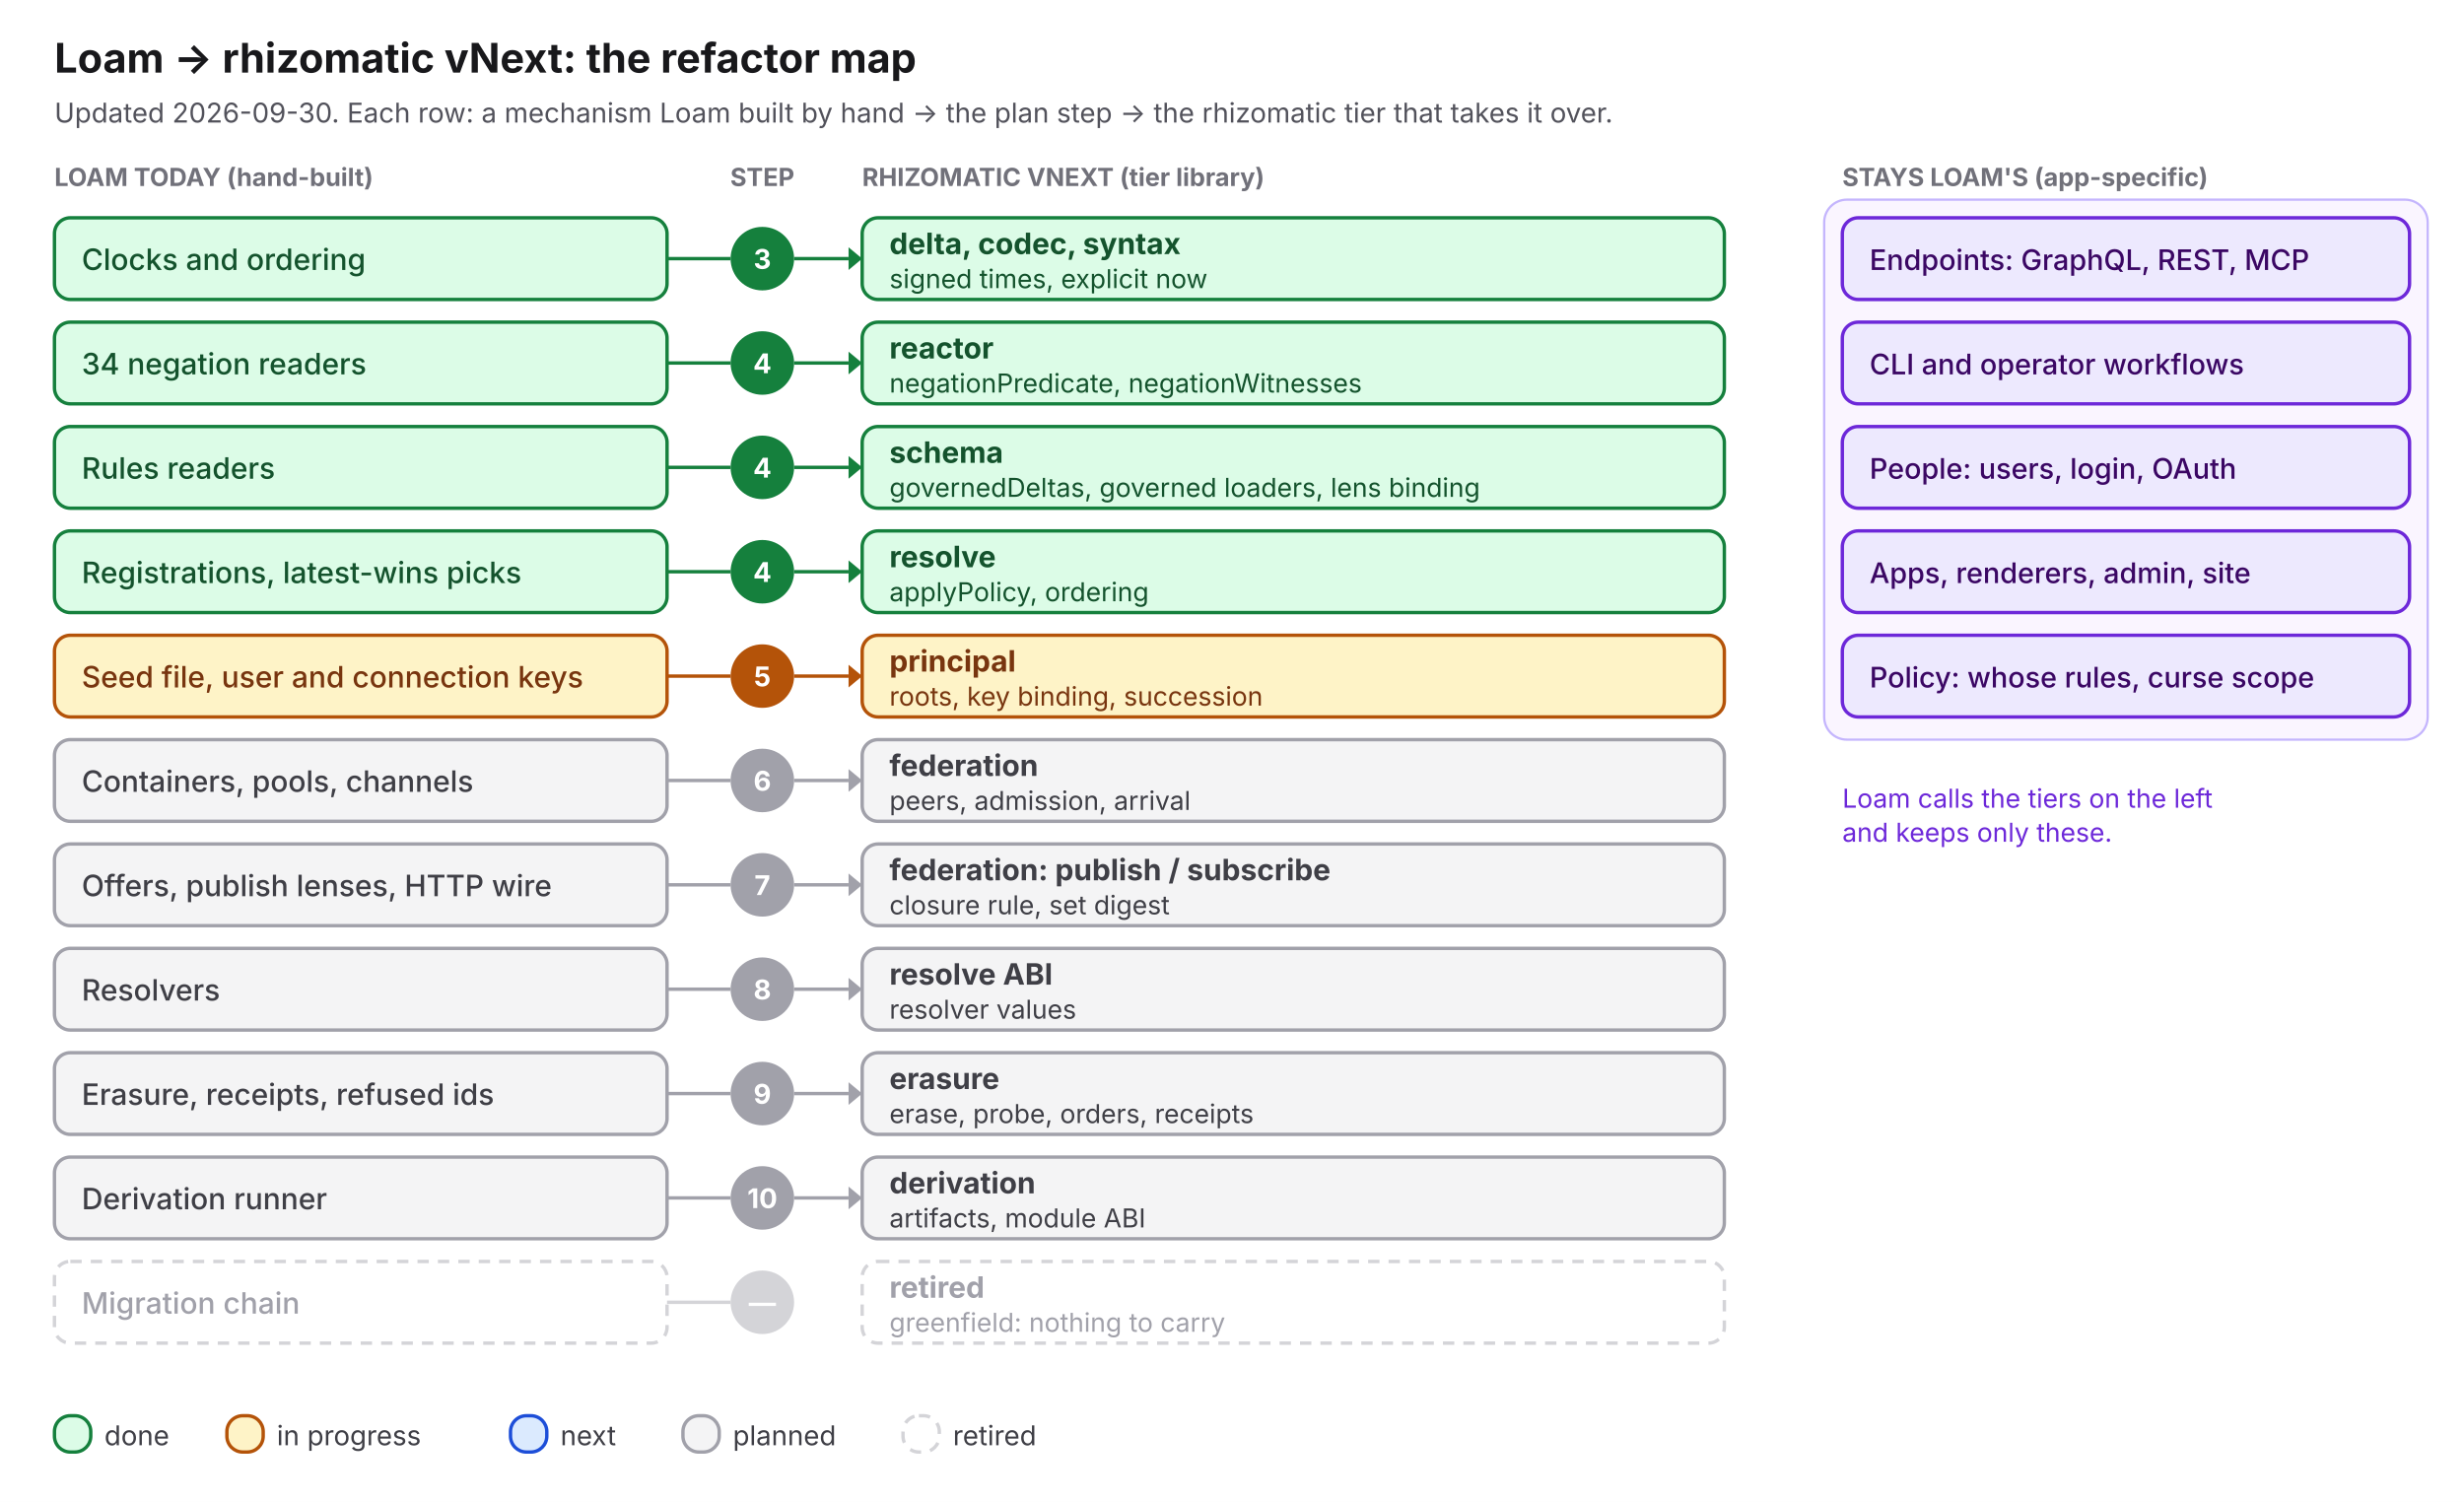
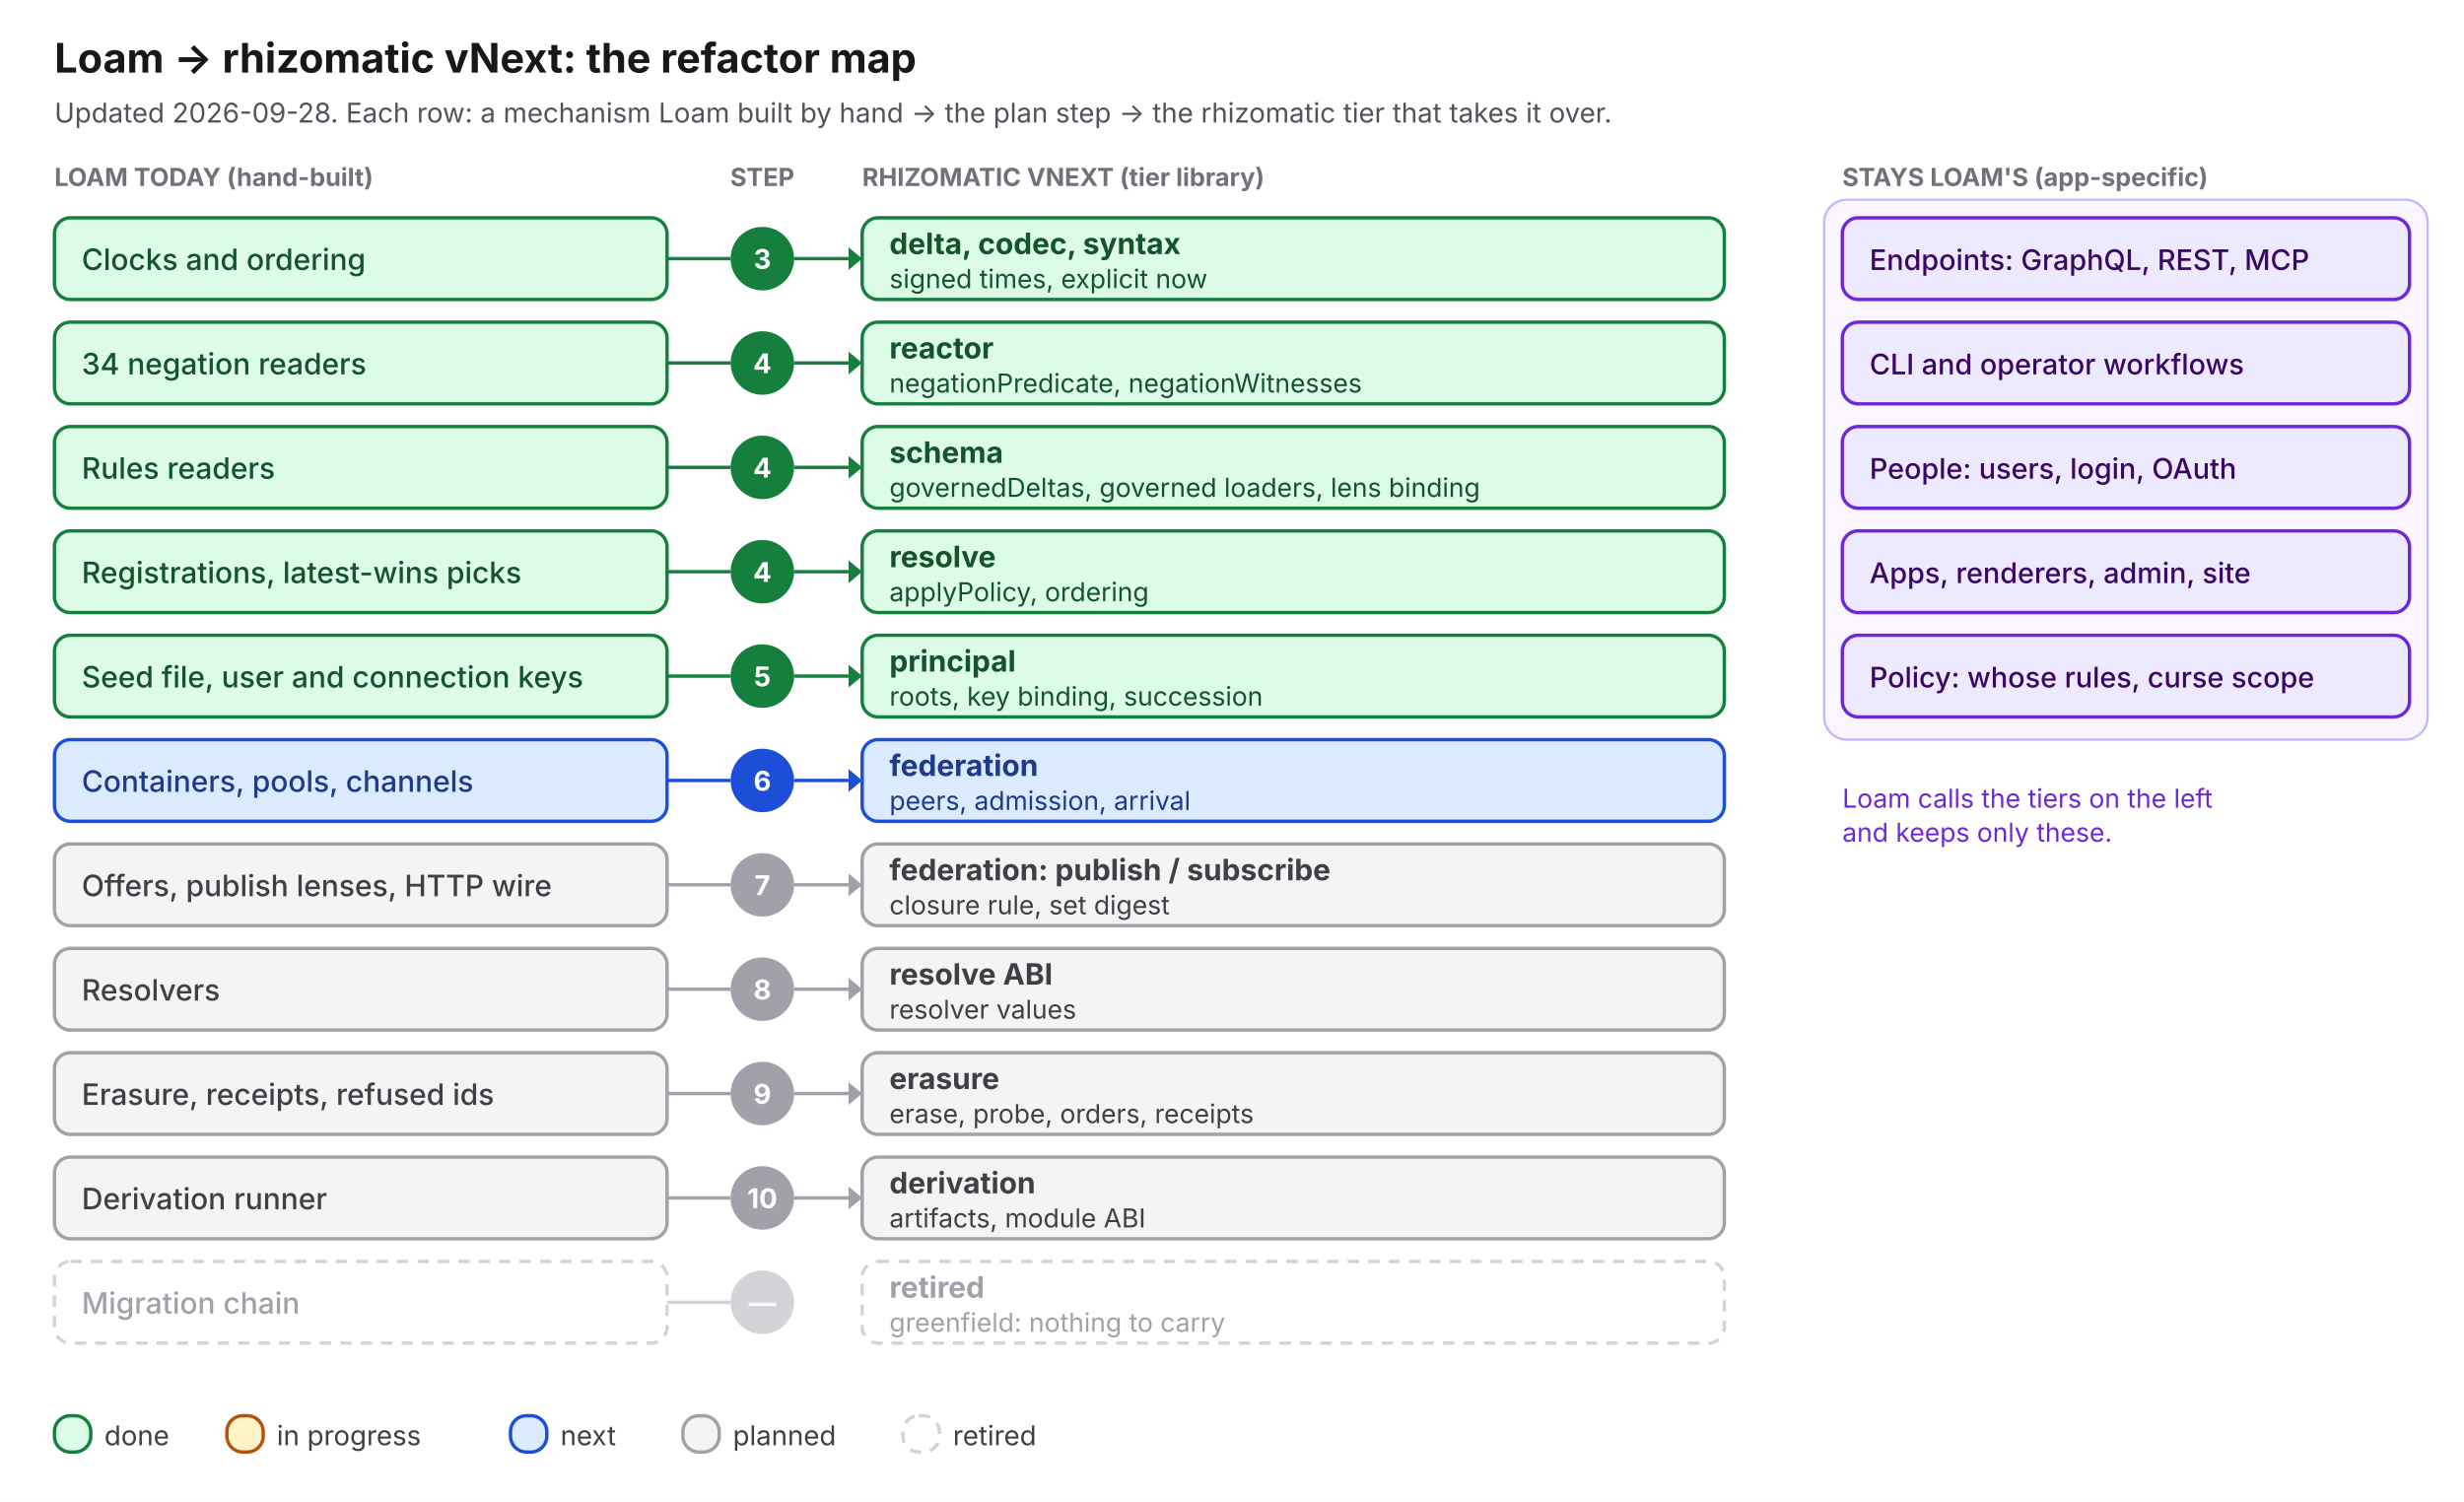
<svg xmlns="http://www.w3.org/2000/svg" width="1086" height="662" viewBox="0 0 1086 662">
  <rect width="1086" height="662" fill="#ffffff" />
  <text x="24" y="32" font-family="ui-sans-serif, system-ui, -apple-system, Segoe UI, sans-serif" font-size="18" font-weight="700" fill="#18181b" text-anchor="start">Loam → rhizomatic vNext: the refactor map</text>
-   <text x="24" y="54" font-family="ui-sans-serif, system-ui, -apple-system, Segoe UI, sans-serif" font-size="12" font-weight="400" fill="#52525b" text-anchor="start">Updated 2026-09-30. Each row: a mechanism Loam built by hand → the plan step → the rhizomatic tier that takes it over.</text>
+   <text x="24" y="54" font-family="ui-sans-serif, system-ui, -apple-system, Segoe UI, sans-serif" font-size="12" font-weight="400" fill="#52525b" text-anchor="start">Updated 2026-09-28. Each row: a mechanism Loam built by hand → the plan step → the rhizomatic tier that takes it over.</text>
  <text x="24" y="82" font-family="ui-sans-serif, system-ui, -apple-system, Segoe UI, sans-serif" font-size="11" font-weight="700" fill="#71717a" text-anchor="start">LOAM TODAY (hand-built)</text>
  <text x="336" y="82" font-family="ui-sans-serif, system-ui, -apple-system, Segoe UI, sans-serif" font-size="11" font-weight="700" fill="#71717a" text-anchor="middle">STEP</text>
  <text x="380" y="82" font-family="ui-sans-serif, system-ui, -apple-system, Segoe UI, sans-serif" font-size="11" font-weight="700" fill="#71717a" text-anchor="start">RHIZOMATIC VNEXT (tier library)</text>
  <text x="812" y="82" font-family="ui-sans-serif, system-ui, -apple-system, Segoe UI, sans-serif" font-size="11" font-weight="700" fill="#71717a" text-anchor="start">STAYS LOAM'S (app-specific)</text>
  <rect x="24" y="96" width="270" height="36" rx="7" fill="#dcfce7" stroke="#15803d" stroke-width="1.5" />
  <text x="36" y="119" font-family="ui-sans-serif, system-ui, -apple-system, Segoe UI, sans-serif" font-size="13" font-weight="500" fill="#14532d" text-anchor="start">Clocks and ordering</text>
  <circle cx="336" cy="114" r="14" fill="#15803d" />
  <text x="336" y="118.5" font-family="ui-sans-serif, system-ui, -apple-system, Segoe UI, sans-serif" font-size="12" font-weight="700" fill="#ffffff" text-anchor="middle">3</text>
  <line x1="294" y1="114" x2="322" y2="114" stroke="#15803d" stroke-width="1.5" />
  <line x1="350" y1="114" x2="374" y2="114" stroke="#15803d" stroke-width="1.5" />
  <path d="M 374 109 L 380 114 L 374 119 Z" fill="#15803d" />
  <rect x="380" y="96" width="380" height="36" rx="7" fill="#dcfce7" stroke="#15803d" stroke-width="1.5" />
  <text x="392" y="112" font-family="ui-sans-serif, system-ui, -apple-system, Segoe UI, sans-serif" font-size="13" font-weight="700" fill="#14532d" text-anchor="start">delta, codec, syntax</text>
  <text x="392" y="127" font-family="ui-sans-serif, system-ui, -apple-system, Segoe UI, sans-serif" font-size="11.5" font-weight="400" fill="#14532d" text-anchor="start">signed times, explicit now</text>
  <rect x="24" y="142" width="270" height="36" rx="7" fill="#dcfce7" stroke="#15803d" stroke-width="1.5" />
  <text x="36" y="165" font-family="ui-sans-serif, system-ui, -apple-system, Segoe UI, sans-serif" font-size="13" font-weight="500" fill="#14532d" text-anchor="start">34 negation readers</text>
  <circle cx="336" cy="160" r="14" fill="#15803d" />
  <text x="336" y="164.5" font-family="ui-sans-serif, system-ui, -apple-system, Segoe UI, sans-serif" font-size="12" font-weight="700" fill="#ffffff" text-anchor="middle">4</text>
  <line x1="294" y1="160" x2="322" y2="160" stroke="#15803d" stroke-width="1.5" />
  <line x1="350" y1="160" x2="374" y2="160" stroke="#15803d" stroke-width="1.5" />
  <path d="M 374 155 L 380 160 L 374 165 Z" fill="#15803d" />
  <rect x="380" y="142" width="380" height="36" rx="7" fill="#dcfce7" stroke="#15803d" stroke-width="1.5" />
  <text x="392" y="158" font-family="ui-sans-serif, system-ui, -apple-system, Segoe UI, sans-serif" font-size="13" font-weight="700" fill="#14532d" text-anchor="start">reactor</text>
  <text x="392" y="173" font-family="ui-sans-serif, system-ui, -apple-system, Segoe UI, sans-serif" font-size="11.5" font-weight="400" fill="#14532d" text-anchor="start">negationPredicate, negationWitnesses</text>
  <rect x="24" y="188" width="270" height="36" rx="7" fill="#dcfce7" stroke="#15803d" stroke-width="1.5" />
  <text x="36" y="211" font-family="ui-sans-serif, system-ui, -apple-system, Segoe UI, sans-serif" font-size="13" font-weight="500" fill="#14532d" text-anchor="start">Rules readers</text>
  <circle cx="336" cy="206" r="14" fill="#15803d" />
  <text x="336" y="210.5" font-family="ui-sans-serif, system-ui, -apple-system, Segoe UI, sans-serif" font-size="12" font-weight="700" fill="#ffffff" text-anchor="middle">4</text>
  <line x1="294" y1="206" x2="322" y2="206" stroke="#15803d" stroke-width="1.5" />
  <line x1="350" y1="206" x2="374" y2="206" stroke="#15803d" stroke-width="1.5" />
  <path d="M 374 201 L 380 206 L 374 211 Z" fill="#15803d" />
  <rect x="380" y="188" width="380" height="36" rx="7" fill="#dcfce7" stroke="#15803d" stroke-width="1.5" />
  <text x="392" y="204" font-family="ui-sans-serif, system-ui, -apple-system, Segoe UI, sans-serif" font-size="13" font-weight="700" fill="#14532d" text-anchor="start">schema</text>
  <text x="392" y="219" font-family="ui-sans-serif, system-ui, -apple-system, Segoe UI, sans-serif" font-size="11.5" font-weight="400" fill="#14532d" text-anchor="start">governedDeltas, governed loaders, lens binding</text>
  <rect x="24" y="234" width="270" height="36" rx="7" fill="#dcfce7" stroke="#15803d" stroke-width="1.5" />
  <text x="36" y="257" font-family="ui-sans-serif, system-ui, -apple-system, Segoe UI, sans-serif" font-size="13" font-weight="500" fill="#14532d" text-anchor="start">Registrations, latest-wins picks</text>
  <circle cx="336" cy="252" r="14" fill="#15803d" />
  <text x="336" y="256.5" font-family="ui-sans-serif, system-ui, -apple-system, Segoe UI, sans-serif" font-size="12" font-weight="700" fill="#ffffff" text-anchor="middle">4</text>
  <line x1="294" y1="252" x2="322" y2="252" stroke="#15803d" stroke-width="1.5" />
  <line x1="350" y1="252" x2="374" y2="252" stroke="#15803d" stroke-width="1.5" />
  <path d="M 374 247 L 380 252 L 374 257 Z" fill="#15803d" />
  <rect x="380" y="234" width="380" height="36" rx="7" fill="#dcfce7" stroke="#15803d" stroke-width="1.5" />
  <text x="392" y="250" font-family="ui-sans-serif, system-ui, -apple-system, Segoe UI, sans-serif" font-size="13" font-weight="700" fill="#14532d" text-anchor="start">resolve</text>
  <text x="392" y="265" font-family="ui-sans-serif, system-ui, -apple-system, Segoe UI, sans-serif" font-size="11.5" font-weight="400" fill="#14532d" text-anchor="start">applyPolicy, ordering</text>
-   <rect x="24" y="280" width="270" height="36" rx="7" fill="#fef3c7" stroke="#b45309" stroke-width="1.5" />
-   <text x="36" y="303" font-family="ui-sans-serif, system-ui, -apple-system, Segoe UI, sans-serif" font-size="13" font-weight="500" fill="#78350f" text-anchor="start">Seed file, user and connection keys</text>
-   <circle cx="336" cy="298" r="14" fill="#b45309" />
+   <rect x="24" y="280" width="270" height="36" rx="7" fill="#dcfce7" stroke="#15803d" stroke-width="1.5" />
+   <text x="36" y="303" font-family="ui-sans-serif, system-ui, -apple-system, Segoe UI, sans-serif" font-size="13" font-weight="500" fill="#14532d" text-anchor="start">Seed file, user and connection keys</text>
+   <circle cx="336" cy="298" r="14" fill="#15803d" />
  <text x="336" y="302.5" font-family="ui-sans-serif, system-ui, -apple-system, Segoe UI, sans-serif" font-size="12" font-weight="700" fill="#ffffff" text-anchor="middle">5</text>
-   <line x1="294" y1="298" x2="322" y2="298" stroke="#b45309" stroke-width="1.5" />
-   <line x1="350" y1="298" x2="374" y2="298" stroke="#b45309" stroke-width="1.5" />
-   <path d="M 374 293 L 380 298 L 374 303 Z" fill="#b45309" />
-   <rect x="380" y="280" width="380" height="36" rx="7" fill="#fef3c7" stroke="#b45309" stroke-width="1.5" />
-   <text x="392" y="296" font-family="ui-sans-serif, system-ui, -apple-system, Segoe UI, sans-serif" font-size="13" font-weight="700" fill="#78350f" text-anchor="start">principal</text>
-   <text x="392" y="311" font-family="ui-sans-serif, system-ui, -apple-system, Segoe UI, sans-serif" font-size="11.5" font-weight="400" fill="#78350f" text-anchor="start">roots, key binding, succession</text>
-   <rect x="24" y="326" width="270" height="36" rx="7" fill="#f4f4f5" stroke="#a1a1aa" stroke-width="1.5" />
-   <text x="36" y="349" font-family="ui-sans-serif, system-ui, -apple-system, Segoe UI, sans-serif" font-size="13" font-weight="500" fill="#3f3f46" text-anchor="start">Containers, pools, channels</text>
-   <circle cx="336" cy="344" r="14" fill="#a1a1aa" />
+   <line x1="294" y1="298" x2="322" y2="298" stroke="#15803d" stroke-width="1.5" />
+   <line x1="350" y1="298" x2="374" y2="298" stroke="#15803d" stroke-width="1.5" />
+   <path d="M 374 293 L 380 298 L 374 303 Z" fill="#15803d" />
+   <rect x="380" y="280" width="380" height="36" rx="7" fill="#dcfce7" stroke="#15803d" stroke-width="1.5" />
+   <text x="392" y="296" font-family="ui-sans-serif, system-ui, -apple-system, Segoe UI, sans-serif" font-size="13" font-weight="700" fill="#14532d" text-anchor="start">principal</text>
+   <text x="392" y="311" font-family="ui-sans-serif, system-ui, -apple-system, Segoe UI, sans-serif" font-size="11.5" font-weight="400" fill="#14532d" text-anchor="start">roots, key binding, succession</text>
+   <rect x="24" y="326" width="270" height="36" rx="7" fill="#dbeafe" stroke="#1d4ed8" stroke-width="1.5" />
+   <text x="36" y="349" font-family="ui-sans-serif, system-ui, -apple-system, Segoe UI, sans-serif" font-size="13" font-weight="500" fill="#1e3a8a" text-anchor="start">Containers, pools, channels</text>
+   <circle cx="336" cy="344" r="14" fill="#1d4ed8" />
  <text x="336" y="348.5" font-family="ui-sans-serif, system-ui, -apple-system, Segoe UI, sans-serif" font-size="12" font-weight="700" fill="#ffffff" text-anchor="middle">6</text>
-   <line x1="294" y1="344" x2="322" y2="344" stroke="#a1a1aa" stroke-width="1.5" />
-   <line x1="350" y1="344" x2="374" y2="344" stroke="#a1a1aa" stroke-width="1.5" />
-   <path d="M 374 339 L 380 344 L 374 349 Z" fill="#a1a1aa" />
-   <rect x="380" y="326" width="380" height="36" rx="7" fill="#f4f4f5" stroke="#a1a1aa" stroke-width="1.5" />
-   <text x="392" y="342" font-family="ui-sans-serif, system-ui, -apple-system, Segoe UI, sans-serif" font-size="13" font-weight="700" fill="#3f3f46" text-anchor="start">federation</text>
-   <text x="392" y="357" font-family="ui-sans-serif, system-ui, -apple-system, Segoe UI, sans-serif" font-size="11.5" font-weight="400" fill="#3f3f46" text-anchor="start">peers, admission, arrival</text>
+   <line x1="294" y1="344" x2="322" y2="344" stroke="#1d4ed8" stroke-width="1.5" />
+   <line x1="350" y1="344" x2="374" y2="344" stroke="#1d4ed8" stroke-width="1.5" />
+   <path d="M 374 339 L 380 344 L 374 349 Z" fill="#1d4ed8" />
+   <rect x="380" y="326" width="380" height="36" rx="7" fill="#dbeafe" stroke="#1d4ed8" stroke-width="1.5" />
+   <text x="392" y="342" font-family="ui-sans-serif, system-ui, -apple-system, Segoe UI, sans-serif" font-size="13" font-weight="700" fill="#1e3a8a" text-anchor="start">federation</text>
+   <text x="392" y="357" font-family="ui-sans-serif, system-ui, -apple-system, Segoe UI, sans-serif" font-size="11.5" font-weight="400" fill="#1e3a8a" text-anchor="start">peers, admission, arrival</text>
  <rect x="24" y="372" width="270" height="36" rx="7" fill="#f4f4f5" stroke="#a1a1aa" stroke-width="1.5" />
  <text x="36" y="395" font-family="ui-sans-serif, system-ui, -apple-system, Segoe UI, sans-serif" font-size="13" font-weight="500" fill="#3f3f46" text-anchor="start">Offers, publish lenses, HTTP wire</text>
  <circle cx="336" cy="390" r="14" fill="#a1a1aa" />
  <text x="336" y="394.5" font-family="ui-sans-serif, system-ui, -apple-system, Segoe UI, sans-serif" font-size="12" font-weight="700" fill="#ffffff" text-anchor="middle">7</text>
  <line x1="294" y1="390" x2="322" y2="390" stroke="#a1a1aa" stroke-width="1.5" />
  <line x1="350" y1="390" x2="374" y2="390" stroke="#a1a1aa" stroke-width="1.5" />
  <path d="M 374 385 L 380 390 L 374 395 Z" fill="#a1a1aa" />
  <rect x="380" y="372" width="380" height="36" rx="7" fill="#f4f4f5" stroke="#a1a1aa" stroke-width="1.5" />
  <text x="392" y="388" font-family="ui-sans-serif, system-ui, -apple-system, Segoe UI, sans-serif" font-size="13" font-weight="700" fill="#3f3f46" text-anchor="start">federation: publish / subscribe</text>
  <text x="392" y="403" font-family="ui-sans-serif, system-ui, -apple-system, Segoe UI, sans-serif" font-size="11.5" font-weight="400" fill="#3f3f46" text-anchor="start">closure rule, set digest</text>
  <rect x="24" y="418" width="270" height="36" rx="7" fill="#f4f4f5" stroke="#a1a1aa" stroke-width="1.5" />
  <text x="36" y="441" font-family="ui-sans-serif, system-ui, -apple-system, Segoe UI, sans-serif" font-size="13" font-weight="500" fill="#3f3f46" text-anchor="start">Resolvers</text>
  <circle cx="336" cy="436" r="14" fill="#a1a1aa" />
  <text x="336" y="440.5" font-family="ui-sans-serif, system-ui, -apple-system, Segoe UI, sans-serif" font-size="12" font-weight="700" fill="#ffffff" text-anchor="middle">8</text>
  <line x1="294" y1="436" x2="322" y2="436" stroke="#a1a1aa" stroke-width="1.5" />
  <line x1="350" y1="436" x2="374" y2="436" stroke="#a1a1aa" stroke-width="1.5" />
  <path d="M 374 431 L 380 436 L 374 441 Z" fill="#a1a1aa" />
  <rect x="380" y="418" width="380" height="36" rx="7" fill="#f4f4f5" stroke="#a1a1aa" stroke-width="1.5" />
  <text x="392" y="434" font-family="ui-sans-serif, system-ui, -apple-system, Segoe UI, sans-serif" font-size="13" font-weight="700" fill="#3f3f46" text-anchor="start">resolve ABI</text>
  <text x="392" y="449" font-family="ui-sans-serif, system-ui, -apple-system, Segoe UI, sans-serif" font-size="11.5" font-weight="400" fill="#3f3f46" text-anchor="start">resolver values</text>
  <rect x="24" y="464" width="270" height="36" rx="7" fill="#f4f4f5" stroke="#a1a1aa" stroke-width="1.5" />
  <text x="36" y="487" font-family="ui-sans-serif, system-ui, -apple-system, Segoe UI, sans-serif" font-size="13" font-weight="500" fill="#3f3f46" text-anchor="start">Erasure, receipts, refused ids</text>
  <circle cx="336" cy="482" r="14" fill="#a1a1aa" />
  <text x="336" y="486.5" font-family="ui-sans-serif, system-ui, -apple-system, Segoe UI, sans-serif" font-size="12" font-weight="700" fill="#ffffff" text-anchor="middle">9</text>
  <line x1="294" y1="482" x2="322" y2="482" stroke="#a1a1aa" stroke-width="1.5" />
  <line x1="350" y1="482" x2="374" y2="482" stroke="#a1a1aa" stroke-width="1.5" />
  <path d="M 374 477 L 380 482 L 374 487 Z" fill="#a1a1aa" />
  <rect x="380" y="464" width="380" height="36" rx="7" fill="#f4f4f5" stroke="#a1a1aa" stroke-width="1.5" />
  <text x="392" y="480" font-family="ui-sans-serif, system-ui, -apple-system, Segoe UI, sans-serif" font-size="13" font-weight="700" fill="#3f3f46" text-anchor="start">erasure</text>
  <text x="392" y="495" font-family="ui-sans-serif, system-ui, -apple-system, Segoe UI, sans-serif" font-size="11.5" font-weight="400" fill="#3f3f46" text-anchor="start">erase, probe, orders, receipts</text>
  <rect x="24" y="510" width="270" height="36" rx="7" fill="#f4f4f5" stroke="#a1a1aa" stroke-width="1.5" />
  <text x="36" y="533" font-family="ui-sans-serif, system-ui, -apple-system, Segoe UI, sans-serif" font-size="13" font-weight="500" fill="#3f3f46" text-anchor="start">Derivation runner</text>
  <circle cx="336" cy="528" r="14" fill="#a1a1aa" />
  <text x="336" y="532.5" font-family="ui-sans-serif, system-ui, -apple-system, Segoe UI, sans-serif" font-size="12" font-weight="700" fill="#ffffff" text-anchor="middle">10</text>
  <line x1="294" y1="528" x2="322" y2="528" stroke="#a1a1aa" stroke-width="1.5" />
  <line x1="350" y1="528" x2="374" y2="528" stroke="#a1a1aa" stroke-width="1.5" />
  <path d="M 374 523 L 380 528 L 374 533 Z" fill="#a1a1aa" />
  <rect x="380" y="510" width="380" height="36" rx="7" fill="#f4f4f5" stroke="#a1a1aa" stroke-width="1.5" />
  <text x="392" y="526" font-family="ui-sans-serif, system-ui, -apple-system, Segoe UI, sans-serif" font-size="13" font-weight="700" fill="#3f3f46" text-anchor="start">derivation</text>
  <text x="392" y="541" font-family="ui-sans-serif, system-ui, -apple-system, Segoe UI, sans-serif" font-size="11.5" font-weight="400" fill="#3f3f46" text-anchor="start">artifacts, module ABI</text>
  <rect x="24" y="556" width="270" height="36" rx="7" fill="#ffffff" stroke="#d4d4d8" stroke-width="1.5" stroke-dasharray="5 4" />
  <text x="36" y="579" font-family="ui-sans-serif, system-ui, -apple-system, Segoe UI, sans-serif" font-size="13" font-weight="500" fill="#a1a1aa" text-anchor="start">Migration chain</text>
  <circle cx="336" cy="574" r="14" fill="#d4d4d8" />
  <text x="336" y="578.5" font-family="ui-sans-serif, system-ui, -apple-system, Segoe UI, sans-serif" font-size="12" font-weight="700" fill="#ffffff" text-anchor="middle">—</text>
  <line x1="294" y1="574" x2="322" y2="574" stroke="#d4d4d8" stroke-width="1.5" />
  <rect x="380" y="556" width="380" height="36" rx="7" fill="#ffffff" stroke="#d4d4d8" stroke-width="1.5" stroke-dasharray="5 4" />
  <text x="392" y="572" font-family="ui-sans-serif, system-ui, -apple-system, Segoe UI, sans-serif" font-size="13" font-weight="700" fill="#a1a1aa" text-anchor="start">retired</text>
  <text x="392" y="587" font-family="ui-sans-serif, system-ui, -apple-system, Segoe UI, sans-serif" font-size="11.5" font-weight="400" fill="#a1a1aa" text-anchor="start">greenfield: nothing to carry</text>
  <rect x="804" y="88" width="266" height="238" rx="10" fill="#faf5ff" stroke="#c4b5fd" />
  <rect x="812" y="96" width="250" height="36" rx="7" fill="#ede9fe" stroke="#6d28d9" stroke-width="1.5" />
  <text x="824" y="119" font-family="ui-sans-serif, system-ui, -apple-system, Segoe UI, sans-serif" font-size="12.5" font-weight="500" fill="#3b0764" text-anchor="start">Endpoints: GraphQL, REST, MCP</text>
  <rect x="812" y="142" width="250" height="36" rx="7" fill="#ede9fe" stroke="#6d28d9" stroke-width="1.5" />
  <text x="824" y="165" font-family="ui-sans-serif, system-ui, -apple-system, Segoe UI, sans-serif" font-size="12.5" font-weight="500" fill="#3b0764" text-anchor="start">CLI and operator workflows</text>
  <rect x="812" y="188" width="250" height="36" rx="7" fill="#ede9fe" stroke="#6d28d9" stroke-width="1.5" />
  <text x="824" y="211" font-family="ui-sans-serif, system-ui, -apple-system, Segoe UI, sans-serif" font-size="12.5" font-weight="500" fill="#3b0764" text-anchor="start">People: users, login, OAuth</text>
  <rect x="812" y="234" width="250" height="36" rx="7" fill="#ede9fe" stroke="#6d28d9" stroke-width="1.5" />
  <text x="824" y="257" font-family="ui-sans-serif, system-ui, -apple-system, Segoe UI, sans-serif" font-size="12.5" font-weight="500" fill="#3b0764" text-anchor="start">Apps, renderers, admin, site</text>
  <rect x="812" y="280" width="250" height="36" rx="7" fill="#ede9fe" stroke="#6d28d9" stroke-width="1.5" />
  <text x="824" y="303" font-family="ui-sans-serif, system-ui, -apple-system, Segoe UI, sans-serif" font-size="12.5" font-weight="500" fill="#3b0764" text-anchor="start">Policy: whose rules, curse scope</text>
  <text x="812" y="356" font-family="ui-sans-serif, system-ui, -apple-system, Segoe UI, sans-serif" font-size="11.5" font-weight="400" fill="#6d28d9" text-anchor="start">Loam calls the tiers on the left</text>
  <text x="812" y="371" font-family="ui-sans-serif, system-ui, -apple-system, Segoe UI, sans-serif" font-size="11.5" font-weight="400" fill="#6d28d9" text-anchor="start">and keeps only these.</text>
  <rect x="24" y="624" width="16" height="16" rx="7" fill="#dcfce7" stroke="#15803d" stroke-width="1.5" />
  <text x="46" y="637" font-family="ui-sans-serif, system-ui, -apple-system, Segoe UI, sans-serif" font-size="12" font-weight="400" fill="#3f3f46" text-anchor="start">done</text>
  <rect x="100" y="624" width="16" height="16" rx="7" fill="#fef3c7" stroke="#b45309" stroke-width="1.5" />
  <text x="122" y="637" font-family="ui-sans-serif, system-ui, -apple-system, Segoe UI, sans-serif" font-size="12" font-weight="400" fill="#3f3f46" text-anchor="start">in progress</text>
  <rect x="225" y="624" width="16" height="16" rx="7" fill="#dbeafe" stroke="#1d4ed8" stroke-width="1.5" />
  <text x="247" y="637" font-family="ui-sans-serif, system-ui, -apple-system, Segoe UI, sans-serif" font-size="12" font-weight="400" fill="#3f3f46" text-anchor="start">next</text>
  <rect x="301" y="624" width="16" height="16" rx="7" fill="#f4f4f5" stroke="#a1a1aa" stroke-width="1.5" />
  <text x="323" y="637" font-family="ui-sans-serif, system-ui, -apple-system, Segoe UI, sans-serif" font-size="12" font-weight="400" fill="#3f3f46" text-anchor="start">planned</text>
  <rect x="398" y="624" width="16" height="16" rx="7" fill="#ffffff" stroke="#d4d4d8" stroke-width="1.5" stroke-dasharray="5 4" />
  <text x="420" y="637" font-family="ui-sans-serif, system-ui, -apple-system, Segoe UI, sans-serif" font-size="12" font-weight="400" fill="#3f3f46" text-anchor="start">retired</text>
</svg>
